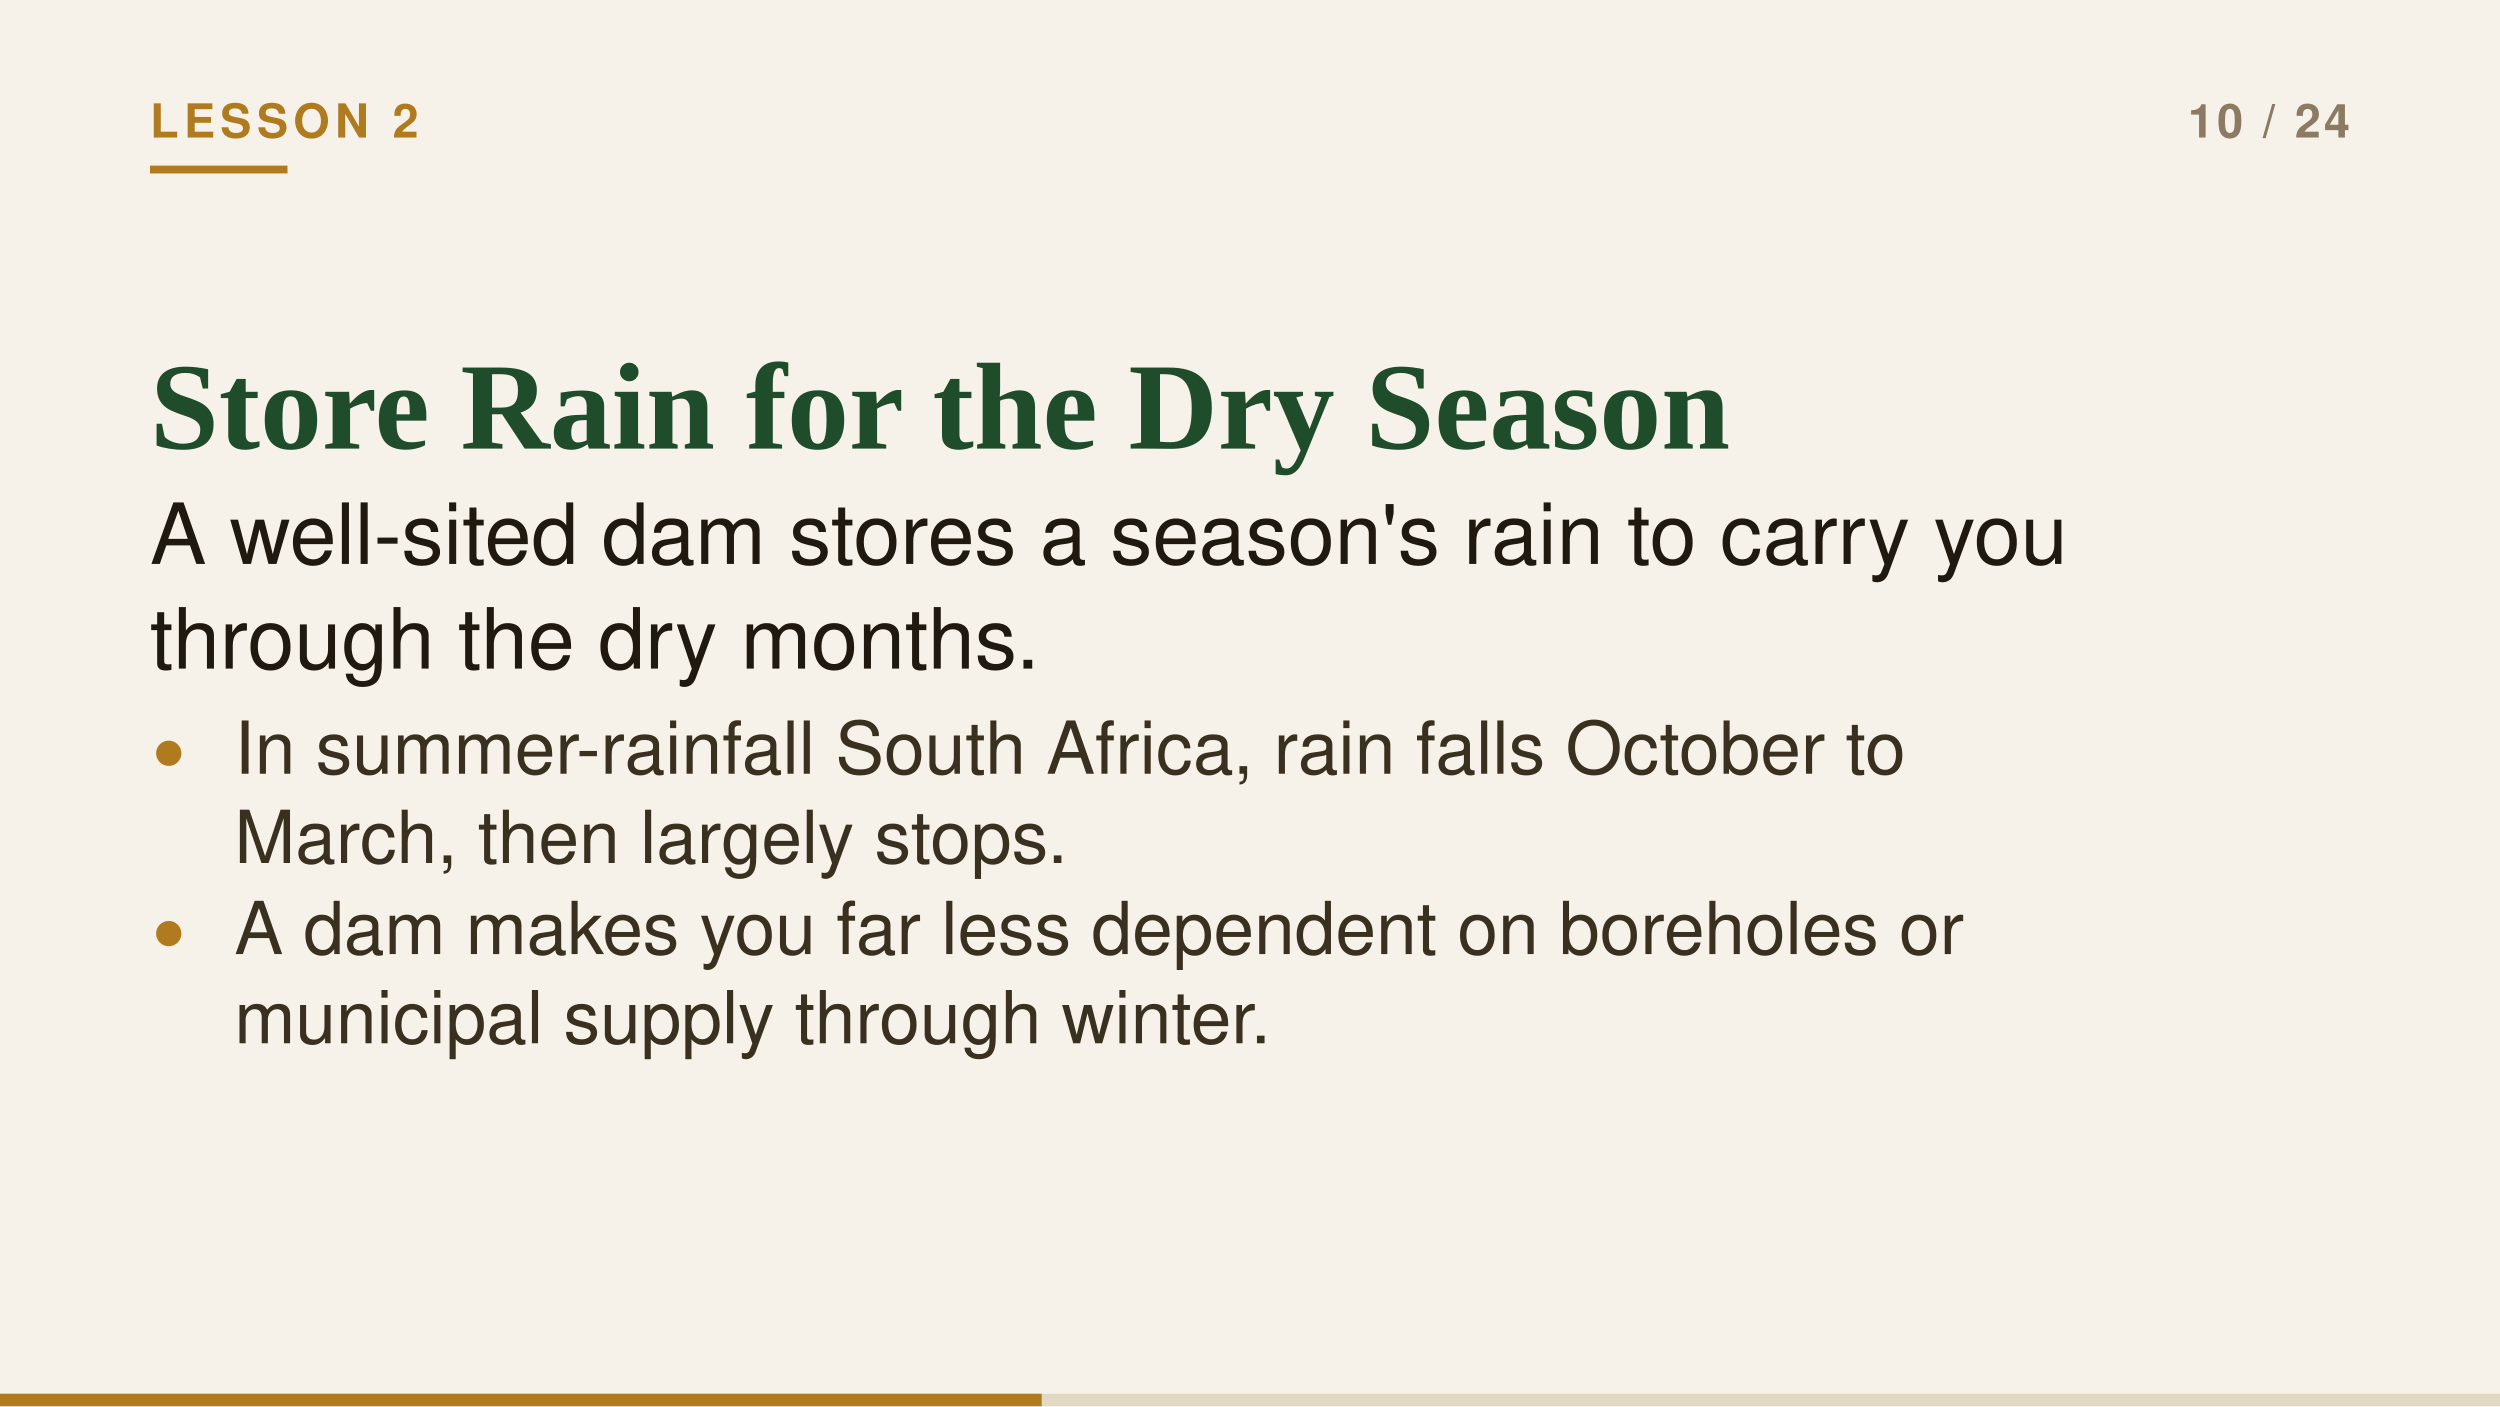
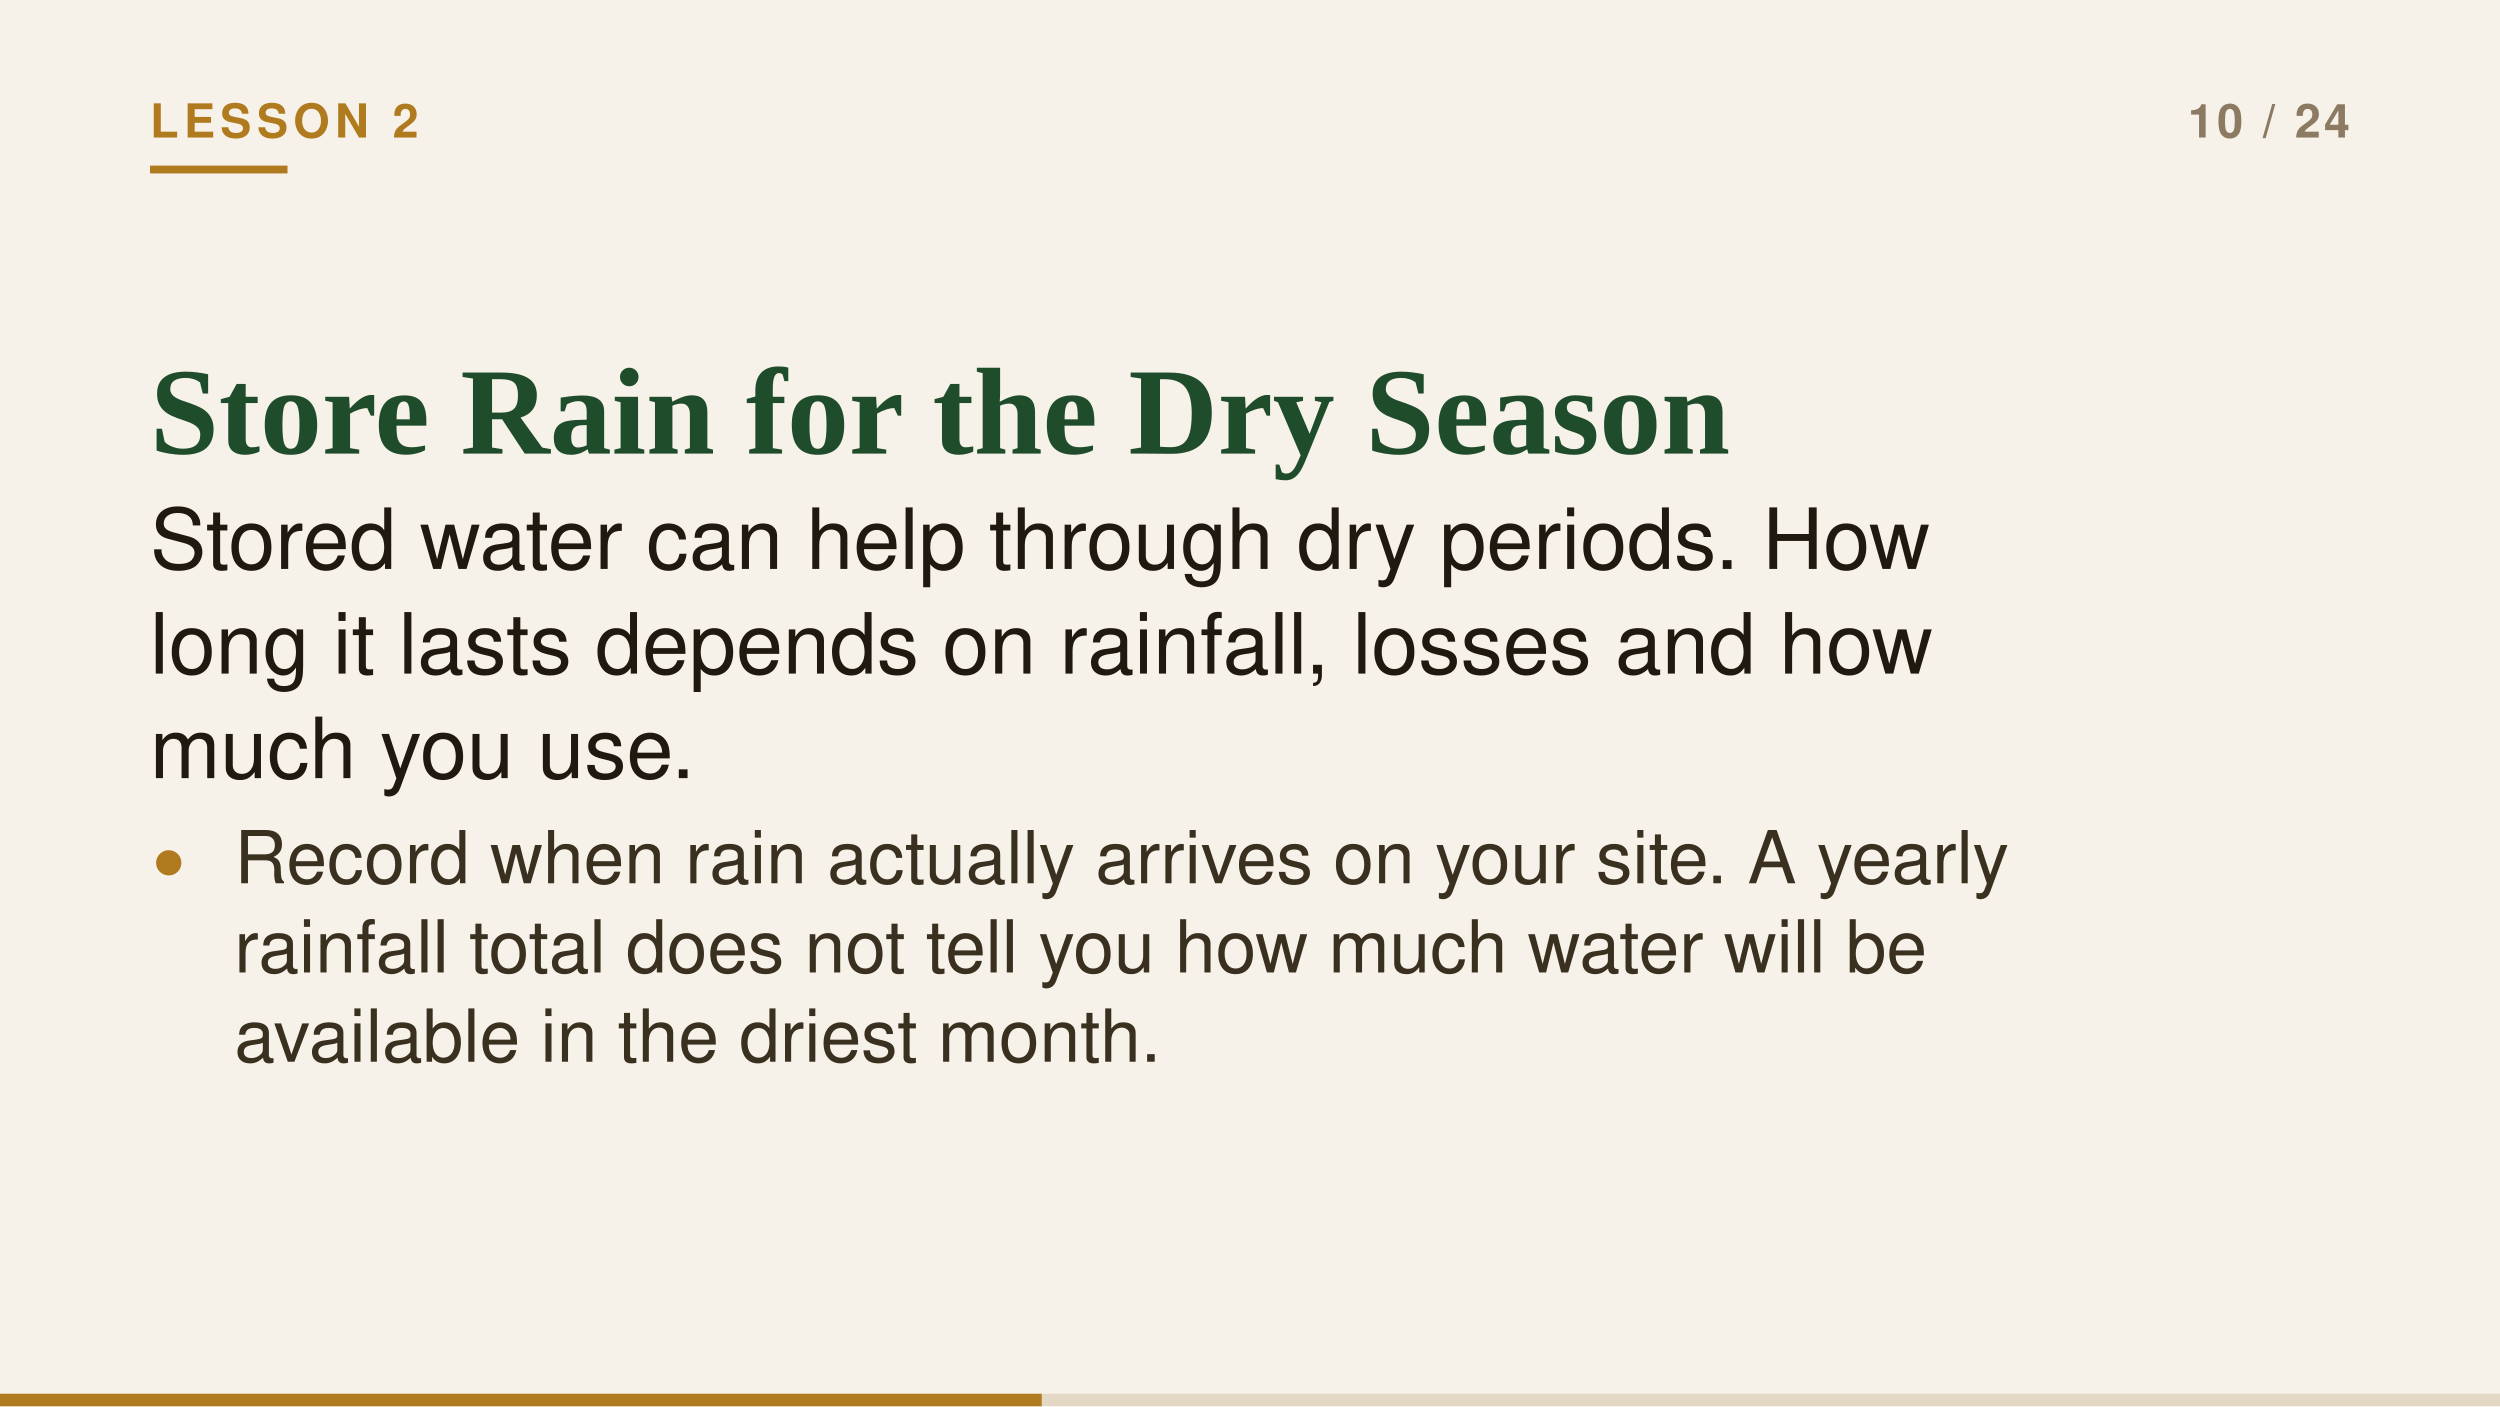
<svg xmlns="http://www.w3.org/2000/svg" viewBox="0 0 1600 900" width="1600" height="900">
  <style>.eye{font:700 30px 'Helvetica Neue',Helvetica,Arial,'Liberation Sans',sans-serif;letter-spacing:3.4px}.num{text-anchor:end;letter-spacing:2px}.hero{font:700 132px Georgia,'Iowan Old Style','Times New Roman',serif}.tag{font:italic 400 58px Georgia,'Iowan Old Style','Times New Roman',serif}.title{font-family:Georgia,'Iowan Old Style','Times New Roman',serif;font-weight:700}.lead{font-family:'Helvetica Neue',Helvetica,Arial,'Liberation Sans',sans-serif;font-weight:400}.point{font-family:'Helvetica Neue',Helvetica,Arial,'Liberation Sans',sans-serif;font-weight:400}.q{font:italic 400 46px Georgia,'Iowan Old Style','Times New Roman',serif}</style>
  <rect width="1600" height="900" fill="#F7F2E9" />
  <text class="eye" font-size="30" x="96" y="88" fill="#B07A1E">LESSON 2</text>
  <text class="eye num" x="1504" y="88" fill="#8C7A62">10 / 24</text>
  <rect x="96" y="106" width="88" height="5" fill="#B07A1E" />
  <text class="title" font-size="79.2" fill="#1F4D2B">
-     <tspan x="96" y="287.1">Store Rain for the Dry Season</tspan>
+     <tspan x="96" y="290.3">Store Rain for the Dry Season</tspan>
  </text>
  <text class="lead" font-size="54" fill="#20190F">
-     <tspan x="96" y="360.9">A well-sited dam stores a season's rain to carry you</tspan>
-     <tspan x="96" y="427.9">through the dry months.</tspan>
+     <tspan x="96" y="364.1">Stored water can help through dry periods. How</tspan>
+     <tspan x="96" y="431.1">long it lasts depends on rainfall, losses and how</tspan>
+     <tspan x="96" y="498">much you use.</tspan>
  </text>
-   <circle cx="108" cy="482.1" r="8.1" fill="#B07A1E" />
+   <circle cx="108" cy="552.2" r="8.1" fill="#B07A1E" />
  <text class="point" font-size="46.8" fill="#3A3020">
-     <tspan x="150" y="495.2">In summer-rainfall South Africa, rain falls October to</tspan>
-     <tspan x="150" y="552.3">March, then largely stops.</tspan>
-   </text>
-   <circle cx="108" cy="597.5" r="8.1" fill="#B07A1E" />
-   <text class="point" font-size="46.8" fill="#3A3020">
-     <tspan x="150" y="610.6">A dam makes you far less dependent on boreholes or</tspan>
-     <tspan x="150" y="667.7">municipal supply through winter.</tspan>
+     <tspan x="150" y="565.3">Record when rain actually arrives on your site. A yearly</tspan>
+     <tspan x="150" y="622.4">rainfall total does not tell you how much water will be</tspan>
+     <tspan x="150" y="679.5">available in the driest month.</tspan>
  </text>
  <rect x="0" y="892" width="1600" height="8" fill="#E2D8C4" />
  <rect x="0" y="892" width="666.7" height="8" fill="#B07A1E" />
</svg>
